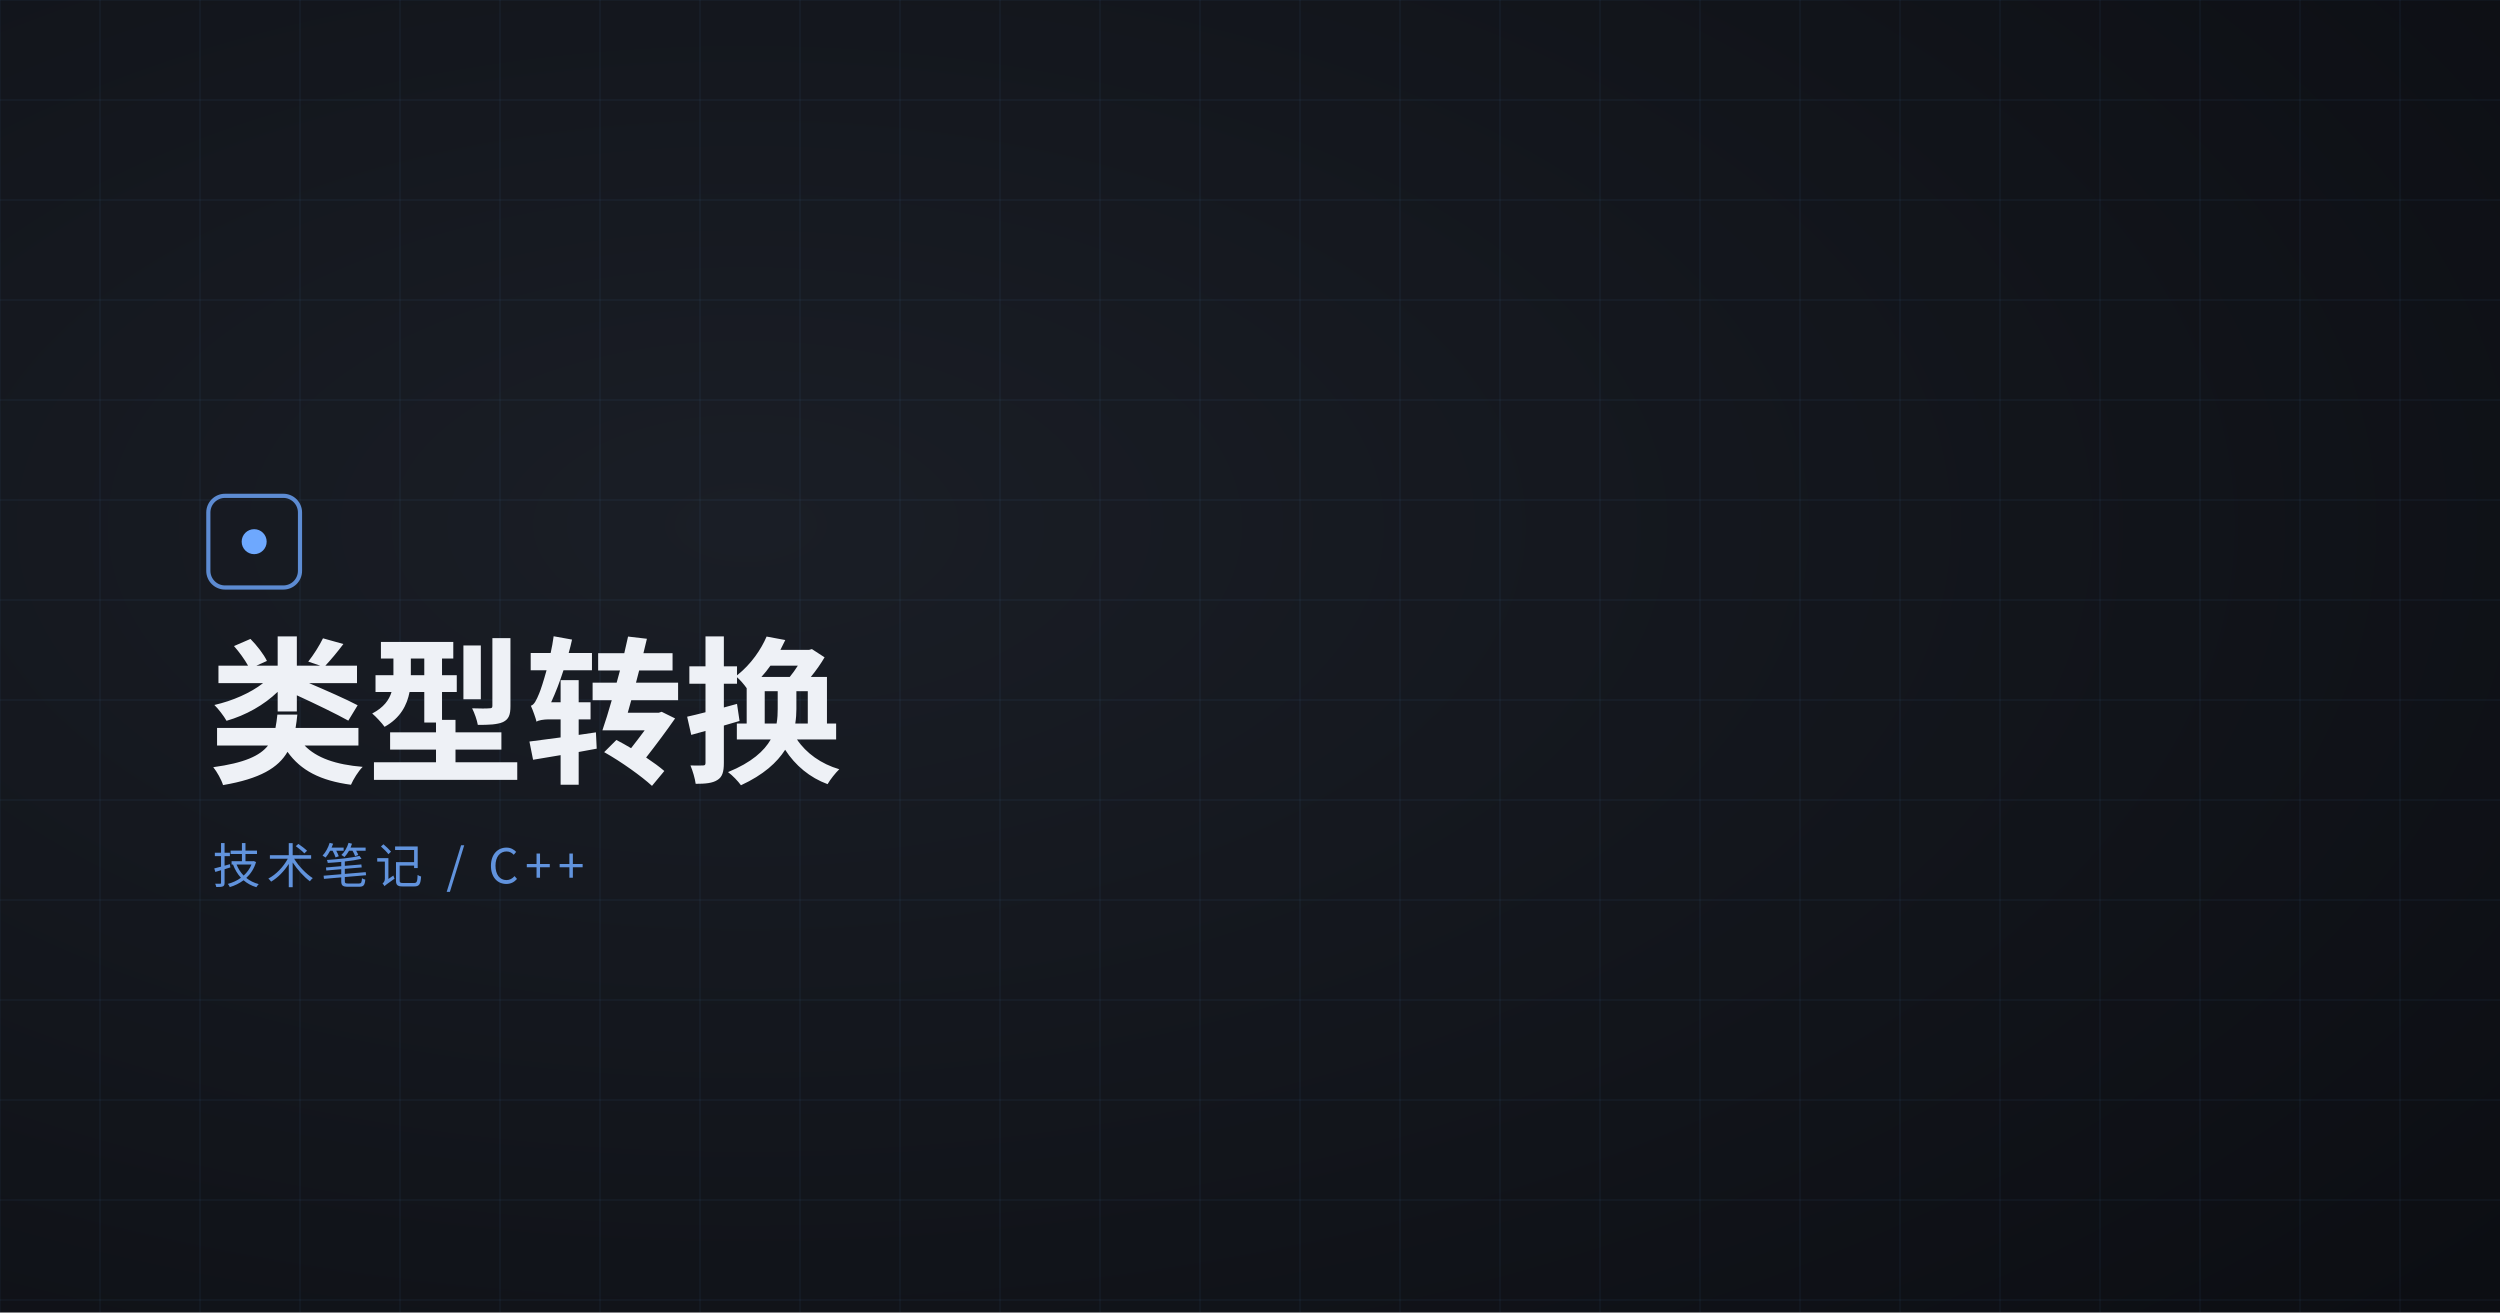
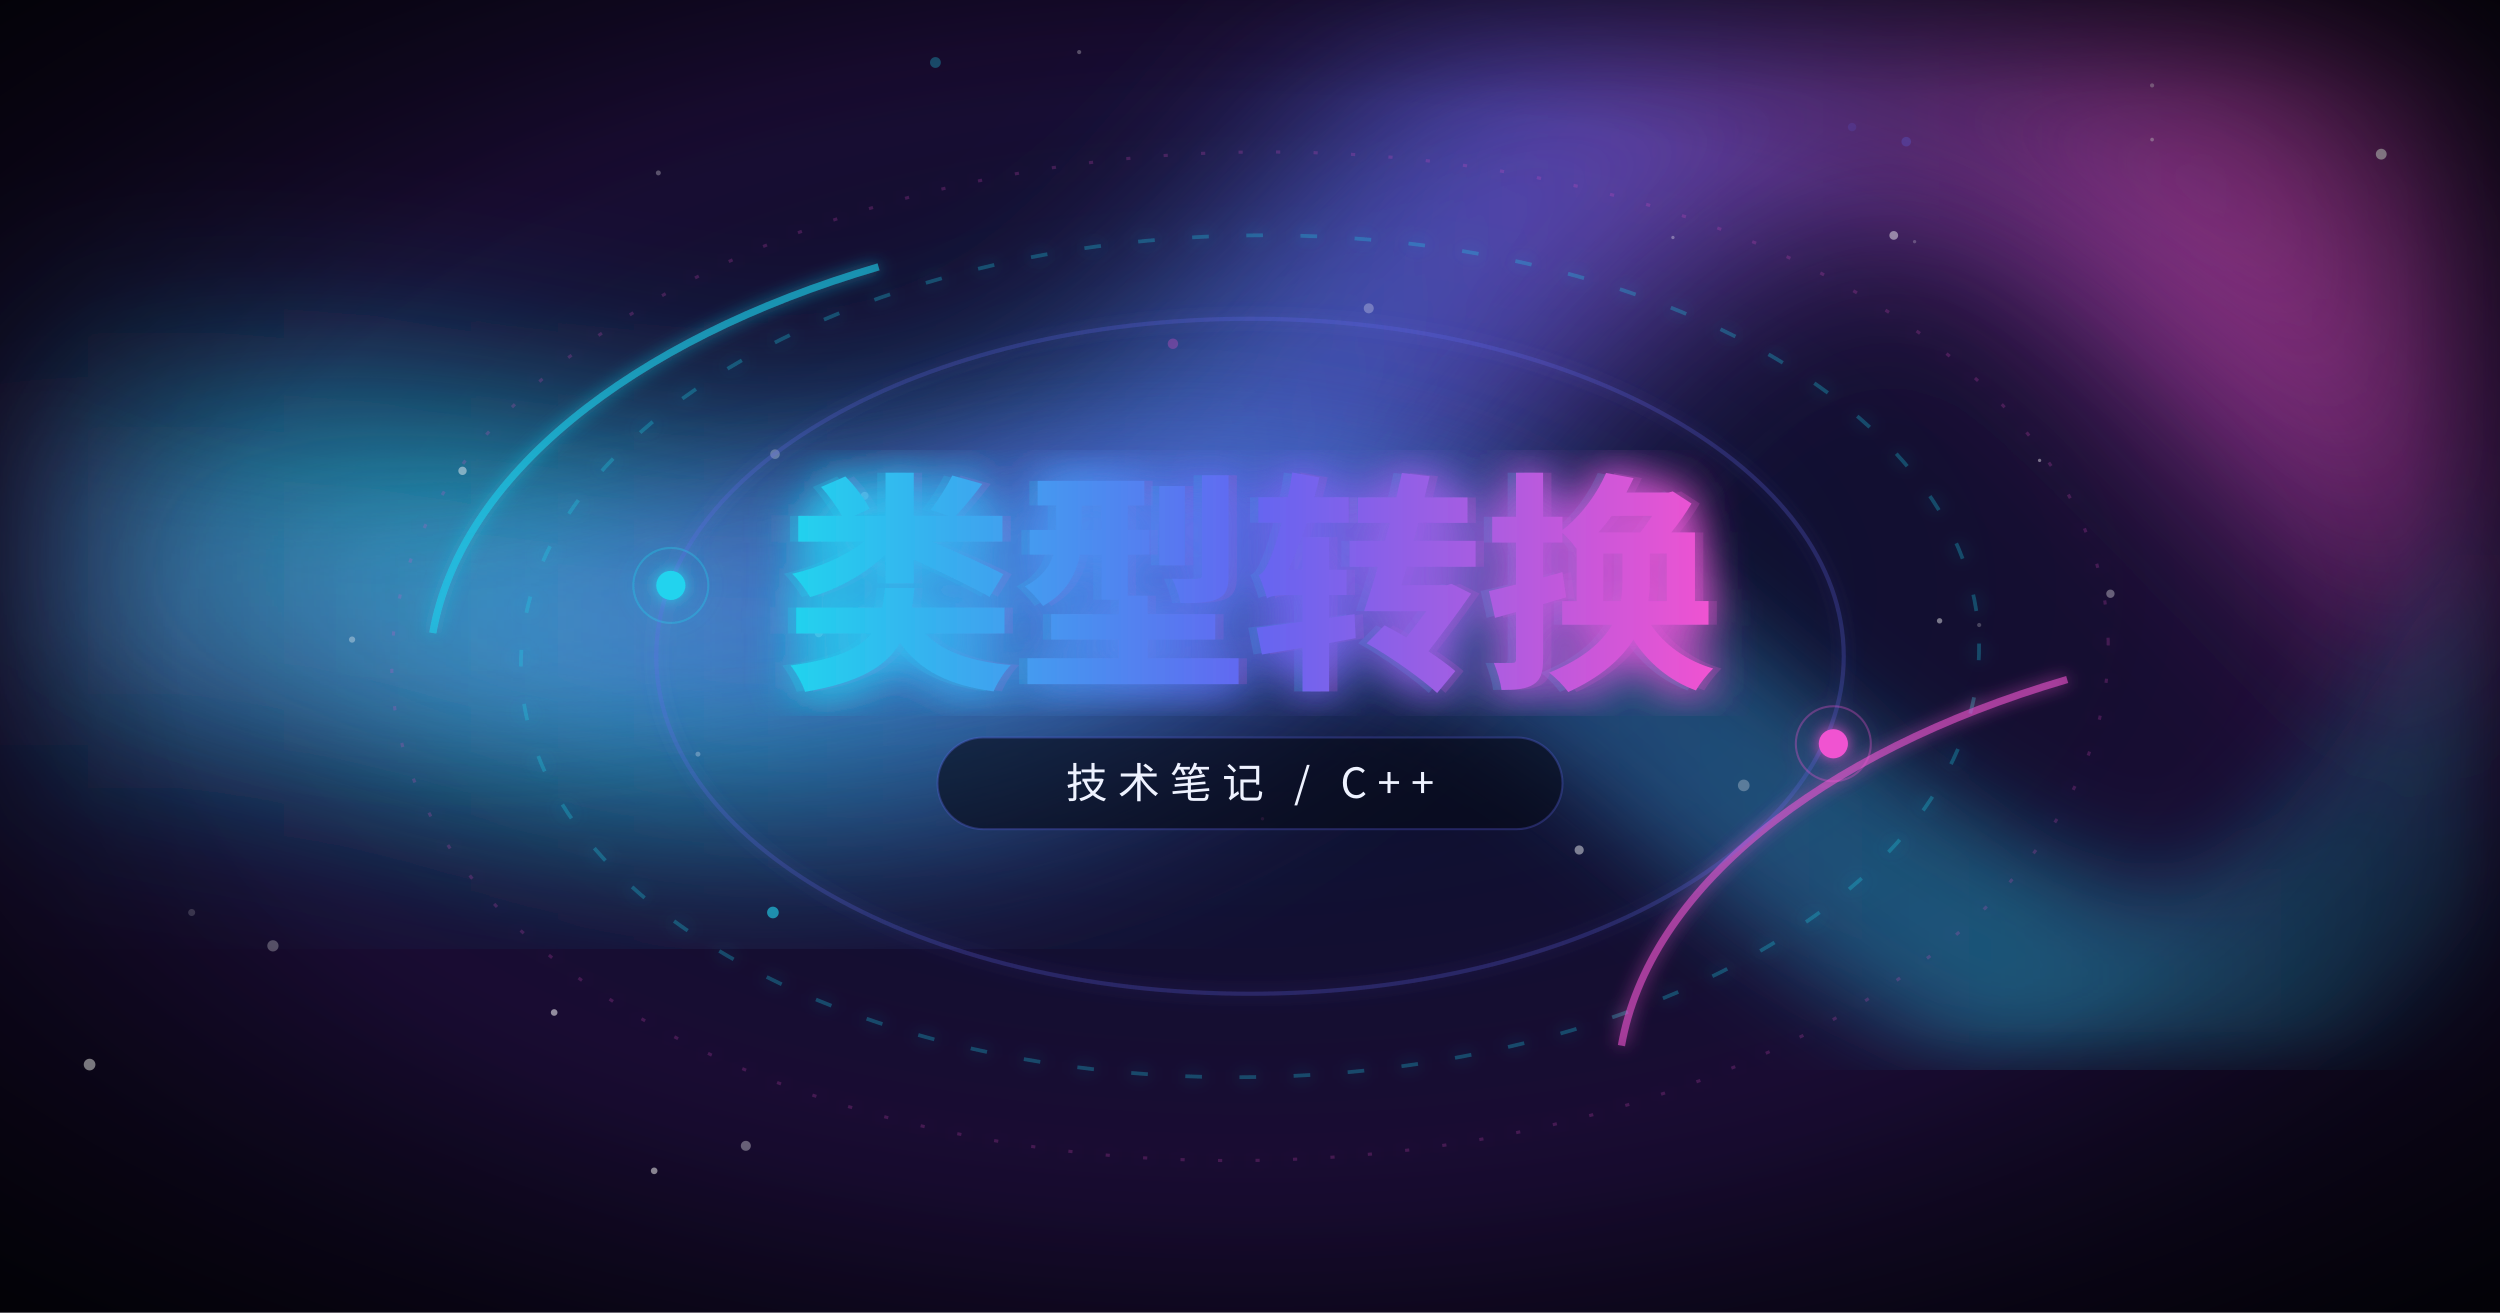
<svg xmlns="http://www.w3.org/2000/svg" width="1200" height="630" viewBox="0 0 1200 630">
  <defs>
-     <radialGradient id="bg" cx="0.3" cy="0.4" r="0.9">
-       <stop offset="0" stop-color="#1a1e26" />
-       <stop offset="1" stop-color="#0c0e13" />
+     <radialGradient id="bg" cx="50%" cy="45%" r="82%">
+       <stop stop-color="#07142f" />
+       <stop offset=".52" stop-color="#190c32" />
+       <stop offset="1" stop-color="#02030a" />
+     </radialGradient>
+     <linearGradient id="auroraA" x1="0" y1="0" x2="1" y2="0">
+       <stop stop-color="#22d3ee" stop-opacity="0" />
+       <stop offset=".25" stop-color="#22d3ee" stop-opacity=".82" />
+       <stop offset=".56" stop-color="#6366f1" stop-opacity=".70" />
+       <stop offset=".82" stop-color="#f052d1" stop-opacity=".72" />
+       <stop offset="1" stop-color="#f052d1" stop-opacity="0" />
+     </linearGradient>
+     <linearGradient id="auroraB" x1="0" y1="0" x2="1" y2="0">
+       <stop stop-color="#f052d1" stop-opacity="0" />
+       <stop offset=".42" stop-color="#6366f1" stop-opacity=".56" />
+       <stop offset=".75" stop-color="#22d3ee" stop-opacity=".58" />
+       <stop offset="1" stop-color="#22d3ee" stop-opacity="0" />
+     </linearGradient>
+     <linearGradient id="titleGradient" x1="0" y1="0" x2="1" y2="0">
+       <stop stop-color="#22d3ee" />
+       <stop offset=".5" stop-color="#6366f1" />
+       <stop offset="1" stop-color="#f052d1" />
+     </linearGradient>
+     <linearGradient id="prismGradient" x1="0" y1="0" x2="1" y2="1">
+       <stop stop-color="#22d3ee" stop-opacity=".48" />
+       <stop offset=".5" stop-color="#6366f1" stop-opacity=".10" />
+       <stop offset="1" stop-color="#f052d1" stop-opacity=".44" />
+     </linearGradient>
+     <linearGradient id="glassGradient" x1="0" y1="0" x2="1" y2="1">
+       <stop stop-color="#fff" stop-opacity=".13" />
+       <stop offset=".48" stop-color="#fff" stop-opacity=".035" />
+       <stop offset="1" stop-color="#6366f1" stop-opacity=".12" />
+     </linearGradient>
+     <filter id="blur48">
+       <feGaussianBlur stdDeviation="48" />
+     </filter>
+     <filter id="blur22">
+       <feGaussianBlur stdDeviation="22" />
+     </filter>
+     <filter id="lineGlow">
+       <feGaussianBlur stdDeviation="4" result="b" />
+       <feMerge>
+         <feMergeNode in="b" />
+         <feMergeNode in="SourceGraphic" />
+       </feMerge>
+     </filter>
+     <filter id="softGlow">
+       <feGaussianBlur stdDeviation="3" result="b" />
+       <feMerge>
+         <feMergeNode in="b" />
+         <feMergeNode in="SourceGraphic" />
+       </feMerge>
+     </filter>
+     <filter id="titleGlow">
+       <feGaussianBlur stdDeviation="11" result="b1" />
+       <feGaussianBlur stdDeviation="3" result="b2" />
+       <feMerge>
+         <feMergeNode in="b1" />
+         <feMergeNode in="b2" />
+         <feMergeNode in="SourceGraphic" />
+       </feMerge>
+     </filter>
+     <radialGradient id="vignette" cx="50%" cy="50%" r="73%">
+       <stop offset=".58" stop-color="#000" stop-opacity="0" />
+       <stop offset="1" stop-color="#000" stop-opacity=".70" />
    </radialGradient>
  </defs>
  <rect width="1200" height="630" fill="url(#bg)" />
-   <line x1="0" y1="0" x2="0" y2="630" stroke="#6ea8fe" stroke-width="1" opacity="0.04" />
-   <line x1="48" y1="0" x2="48" y2="630" stroke="#6ea8fe" stroke-width="1" opacity="0.04" />
-   <line x1="96" y1="0" x2="96" y2="630" stroke="#6ea8fe" stroke-width="1" opacity="0.04" />
-   <line x1="144" y1="0" x2="144" y2="630" stroke="#6ea8fe" stroke-width="1" opacity="0.04" />
-   <line x1="192" y1="0" x2="192" y2="630" stroke="#6ea8fe" stroke-width="1" opacity="0.04" />
-   <line x1="240" y1="0" x2="240" y2="630" stroke="#6ea8fe" stroke-width="1" opacity="0.04" />
-   <line x1="288" y1="0" x2="288" y2="630" stroke="#6ea8fe" stroke-width="1" opacity="0.04" />
-   <line x1="336" y1="0" x2="336" y2="630" stroke="#6ea8fe" stroke-width="1" opacity="0.04" />
-   <line x1="384" y1="0" x2="384" y2="630" stroke="#6ea8fe" stroke-width="1" opacity="0.04" />
-   <line x1="432" y1="0" x2="432" y2="630" stroke="#6ea8fe" stroke-width="1" opacity="0.04" />
-   <line x1="480" y1="0" x2="480" y2="630" stroke="#6ea8fe" stroke-width="1" opacity="0.04" />
-   <line x1="528" y1="0" x2="528" y2="630" stroke="#6ea8fe" stroke-width="1" opacity="0.04" />
-   <line x1="576" y1="0" x2="576" y2="630" stroke="#6ea8fe" stroke-width="1" opacity="0.04" />
-   <line x1="624" y1="0" x2="624" y2="630" stroke="#6ea8fe" stroke-width="1" opacity="0.04" />
-   <line x1="672" y1="0" x2="672" y2="630" stroke="#6ea8fe" stroke-width="1" opacity="0.04" />
-   <line x1="720" y1="0" x2="720" y2="630" stroke="#6ea8fe" stroke-width="1" opacity="0.04" />
-   <line x1="768" y1="0" x2="768" y2="630" stroke="#6ea8fe" stroke-width="1" opacity="0.04" />
-   <line x1="816" y1="0" x2="816" y2="630" stroke="#6ea8fe" stroke-width="1" opacity="0.04" />
-   <line x1="864" y1="0" x2="864" y2="630" stroke="#6ea8fe" stroke-width="1" opacity="0.04" />
-   <line x1="912" y1="0" x2="912" y2="630" stroke="#6ea8fe" stroke-width="1" opacity="0.04" />
-   <line x1="960" y1="0" x2="960" y2="630" stroke="#6ea8fe" stroke-width="1" opacity="0.04" />
-   <line x1="1008" y1="0" x2="1008" y2="630" stroke="#6ea8fe" stroke-width="1" opacity="0.04" />
-   <line x1="1056" y1="0" x2="1056" y2="630" stroke="#6ea8fe" stroke-width="1" opacity="0.04" />
-   <line x1="1104" y1="0" x2="1104" y2="630" stroke="#6ea8fe" stroke-width="1" opacity="0.04" />
-   <line x1="1152" y1="0" x2="1152" y2="630" stroke="#6ea8fe" stroke-width="1" opacity="0.04" />
-   <line x1="0" y1="0" x2="1200" y2="0" stroke="#6ea8fe" stroke-width="1" opacity="0.04" />
-   <line x1="0" y1="48" x2="1200" y2="48" stroke="#6ea8fe" stroke-width="1" opacity="0.04" />
-   <line x1="0" y1="96" x2="1200" y2="96" stroke="#6ea8fe" stroke-width="1" opacity="0.04" />
-   <line x1="0" y1="144" x2="1200" y2="144" stroke="#6ea8fe" stroke-width="1" opacity="0.04" />
-   <line x1="0" y1="192" x2="1200" y2="192" stroke="#6ea8fe" stroke-width="1" opacity="0.04" />
-   <line x1="0" y1="240" x2="1200" y2="240" stroke="#6ea8fe" stroke-width="1" opacity="0.04" />
-   <line x1="0" y1="288" x2="1200" y2="288" stroke="#6ea8fe" stroke-width="1" opacity="0.04" />
-   <line x1="0" y1="336" x2="1200" y2="336" stroke="#6ea8fe" stroke-width="1" opacity="0.04" />
-   <line x1="0" y1="384" x2="1200" y2="384" stroke="#6ea8fe" stroke-width="1" opacity="0.04" />
-   <line x1="0" y1="432" x2="1200" y2="432" stroke="#6ea8fe" stroke-width="1" opacity="0.04" />
-   <line x1="0" y1="480" x2="1200" y2="480" stroke="#6ea8fe" stroke-width="1" opacity="0.04" />
-   <line x1="0" y1="528" x2="1200" y2="528" stroke="#6ea8fe" stroke-width="1" opacity="0.04" />
-   <line x1="0" y1="576" x2="1200" y2="576" stroke="#6ea8fe" stroke-width="1" opacity="0.04" />
-   <line x1="0" y1="624" x2="1200" y2="624" stroke="#6ea8fe" stroke-width="1" opacity="0.04" />
-   <rect x="100" y="238" width="44" height="44" rx="8" fill="none" stroke="#6ea8fe" stroke-width="2" opacity="0.8" />
-   <circle cx="122" cy="260" r="6" fill="#6ea8fe" />
-   <text x="100" y="370" font-family="'PingFang SC','Microsoft YaHei','Noto Sans CJK SC',sans-serif" font-size="76" font-weight="700" fill="#eef1f6">类型转换</text>
-   <text x="102" y="424" font-family="'PingFang SC','Microsoft YaHei','Noto Sans CJK SC',sans-serif" font-size="23" fill="#6ea8fe" opacity="0.85" letter-spacing="3">技术笔记 / C++</text>
+   <path d="M-160 390 C100 70 360 520 660 165 S1060 90 1360 414" fill="none" stroke="url(#auroraA)" stroke-width="172" filter="url(#blur48)" opacity=".94" />
+   <path d="M-100 164 C220 500 500 90 800 346 S1110 465 1320 140" fill="none" stroke="url(#auroraB)" stroke-width="105" filter="url(#blur22)" opacity=".64" />
+   <circle cx="449" cy="30" r="2.6" fill="#22d3ee" opacity="0.35" />
+   <circle cx="222" cy="226" r="2.0" fill="#ffffff" opacity="0.45" />
+   <circle cx="415" cy="238" r="1.9" fill="#ffffff" opacity="0.45" />
+   <circle cx="169" cy="307" r="1.5" fill="#ffffff" opacity="0.33" />
+   <circle cx="1143" cy="74" r="2.6" fill="#ffffff" opacity="0.68" />
+   <circle cx="563" cy="165" r="2.5" fill="#f052d1" opacity="0.30" />
+   <circle cx="92" cy="438" r="1.7" fill="#ffffff" opacity="0.18" />
+   <circle cx="909" cy="113" r="2.1" fill="#ffffff" opacity="0.46" />
+   <circle cx="837" cy="377" r="2.8" fill="#ffffff" opacity="0.27" />
+   <circle cx="131" cy="454" r="2.7" fill="#ffffff" opacity="0.29" />
+   <circle cx="889" cy="61" r="2.0" fill="#6366f1" opacity="0.20" />
+   <circle cx="518" cy="25" r="1.0" fill="#ffffff" opacity="0.31" />
+   <circle cx="266" cy="486" r="1.6" fill="#ffffff" opacity="0.53" />
+   <circle cx="657" cy="148" r="2.4" fill="#ffffff" opacity="0.27" />
+   <circle cx="335" cy="362" r="1.2" fill="#ffffff" opacity="0.27" />
+   <circle cx="371" cy="438" r="2.8" fill="#22d3ee" opacity="0.61" />
+   <circle cx="979" cy="221" r="0.8" fill="#ffffff" opacity="0.41" />
+   <circle cx="393" cy="304" r="1.9" fill="#ffffff" opacity="0.38" />
+   <circle cx="358" cy="550" r="2.4" fill="#ffffff" opacity="0.35" />
+   <circle cx="1033" cy="67" r="0.9" fill="#ffffff" opacity="0.41" />
+   <circle cx="606" cy="393" r="0.8" fill="#f052d1" opacity="0.32" />
+   <circle cx="316" cy="83" r="1.2" fill="#ffffff" opacity="0.30" />
+   <circle cx="1013" cy="285" r="2.0" fill="#ffffff" opacity="0.34" />
+   <circle cx="758" cy="408" r="2.2" fill="#ffffff" opacity="0.45" />
+   <circle cx="950" cy="300" r="1.0" fill="#ffffff" opacity="0.22" />
+   <circle cx="915" cy="68" r="2.3" fill="#6366f1" opacity="0.33" />
+   <circle cx="931" cy="298" r="1.3" fill="#ffffff" opacity="0.43" />
+   <circle cx="1033" cy="41" r="1.0" fill="#ffffff" opacity="0.39" />
+   <circle cx="919" cy="116" r="0.8" fill="#ffffff" opacity="0.22" />
+   <circle cx="803" cy="114" r="0.8" fill="#ffffff" opacity="0.32" />
+   <circle cx="505" cy="238" r="1.2" fill="#22d3ee" opacity="0.66" />
+   <circle cx="372" cy="218" r="2.3" fill="#ffffff" opacity="0.27" />
+   <circle cx="314" cy="562" r="1.6" fill="#ffffff" opacity="0.54" />
+   <circle cx="43" cy="511" r="2.8" fill="#ffffff" opacity="0.66" />
+   <g transform="translate(600 315) rotate(-1)" fill="none" filter="url(#lineGlow)">
+     <ellipse rx="350" ry="202" stroke="#22d3ee" stroke-opacity=".28" stroke-width="1.8" stroke-dasharray="8 18" />
+     <ellipse rx="412" ry="242" stroke="#f052d1" stroke-opacity=".20" stroke-width="1.5" stroke-dasharray="2 16" />
+     <path d="M-392 -18 A395 218 0 0 1 -175 -190" stroke="#22d3ee" stroke-width="3.5" opacity=".58" />
+     <path d="M175 190 A395 218 0 0 1 392 18" stroke="#f052d1" stroke-width="3.5" opacity=".58" />
+   </g>
+   <g transform="translate(600 315) rotate(0)" fill="none" filter="url(#lineGlow)">
+     <ellipse rx="285" ry="162" stroke="#6366f1" stroke-width="2" stroke-opacity=".24" />
+     <circle cx="-278" cy="-34" r="7" fill="#22d3ee" stroke="none" />
+     <circle cx="280" cy="42" r="7" fill="#f052d1" stroke="none" />
+     <circle cx="-278" cy="-34" r="18" stroke="#22d3ee" stroke-opacity=".32" />
+     <circle cx="280" cy="42" r="18" stroke="#f052d1" stroke-opacity=".32" />
+   </g>
+   <text x="596" y="322" font-family="'PingFang SC','Microsoft YaHei','Noto Sans CJK SC',sans-serif" font-size="112" font-weight="900" fill="#22d3ee" opacity=".22" text-anchor="middle">类型转换</text>
+   <text x="604" y="322" font-family="'PingFang SC','Microsoft YaHei','Noto Sans CJK SC',sans-serif" font-size="112" font-weight="900" fill="#f052d1" opacity=".20" text-anchor="middle">类型转换</text>
+   <text x="600" y="322" font-family="'PingFang SC','Microsoft YaHei','Noto Sans CJK SC',sans-serif" font-size="112" font-weight="900" fill="url(#titleGradient)" text-anchor="middle" filter="url(#titleGlow)">类型转换</text>
+   <rect x="450" y="354" width="300" height="44" rx="22" fill="#070a18" opacity=".64" stroke="#6366f1" stroke-opacity=".42" />
+   <text x="600" y="383" font-family="'PingFang SC','Microsoft YaHei','Noto Sans CJK SC',sans-serif" font-size="20" fill="#eef2ff" text-anchor="middle" letter-spacing="5">技术笔记 / C++</text>
+   <rect width="1200" height="630" fill="url(#vignette)" pointer-events="none" />
</svg>
